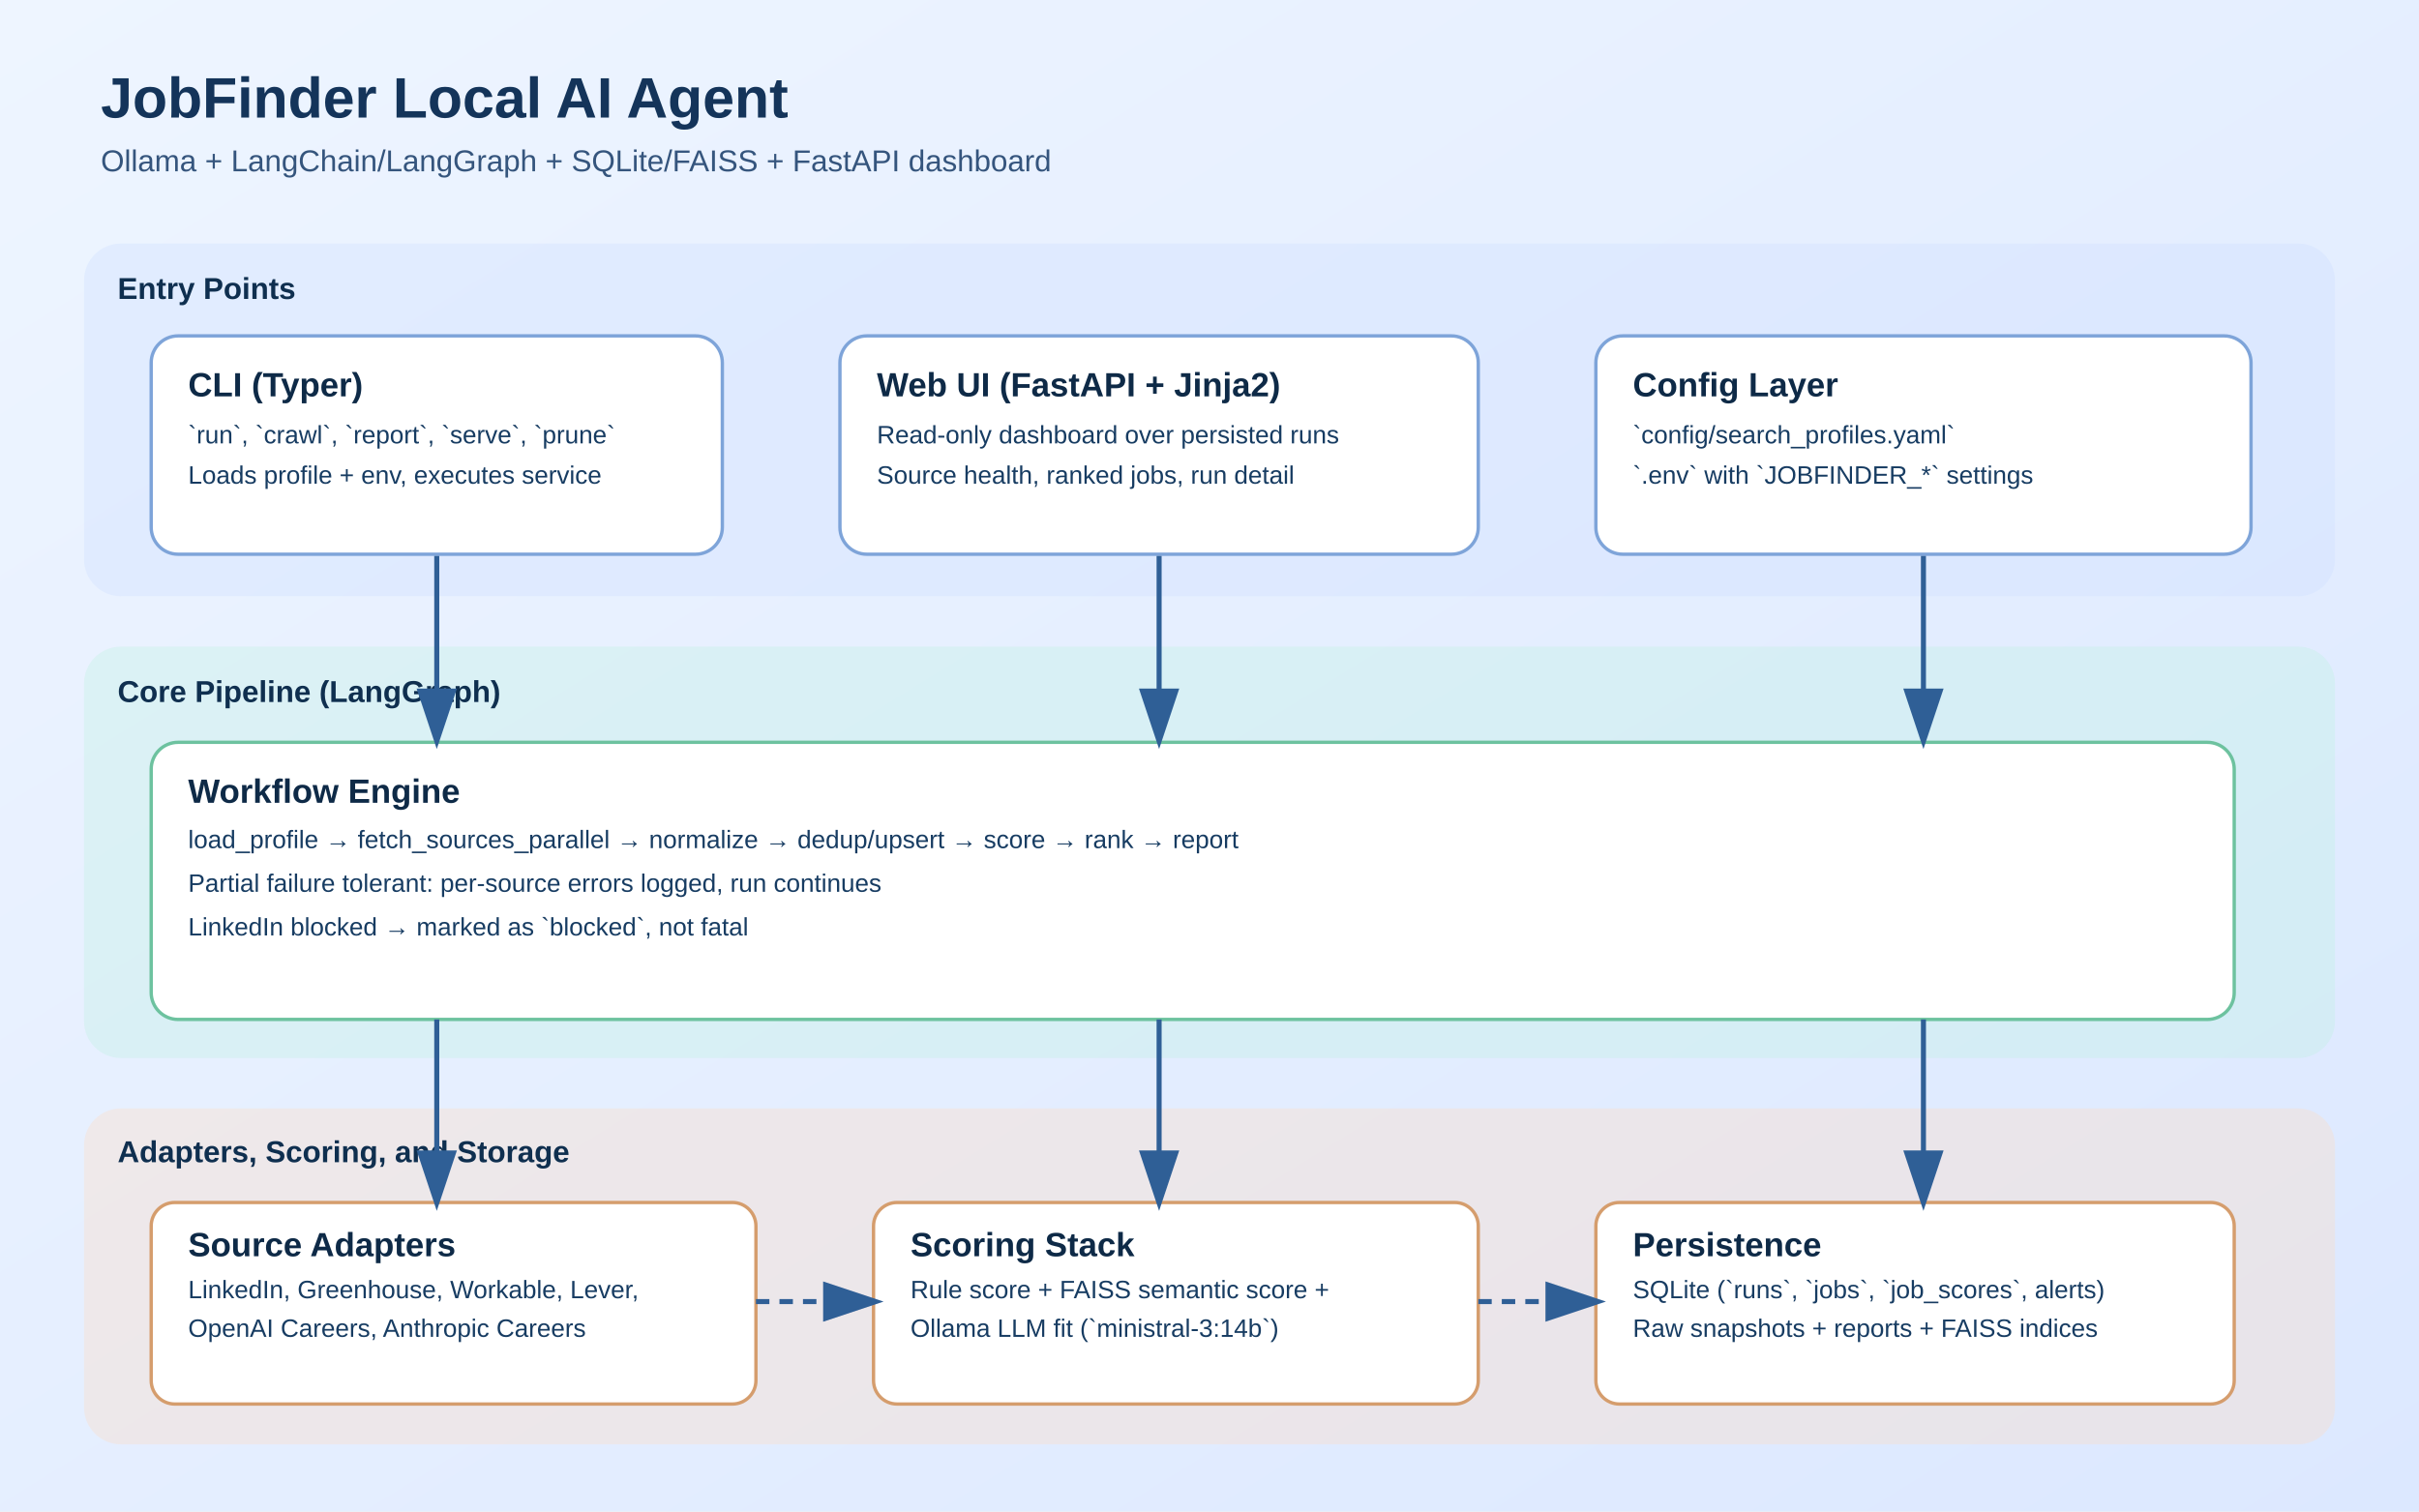
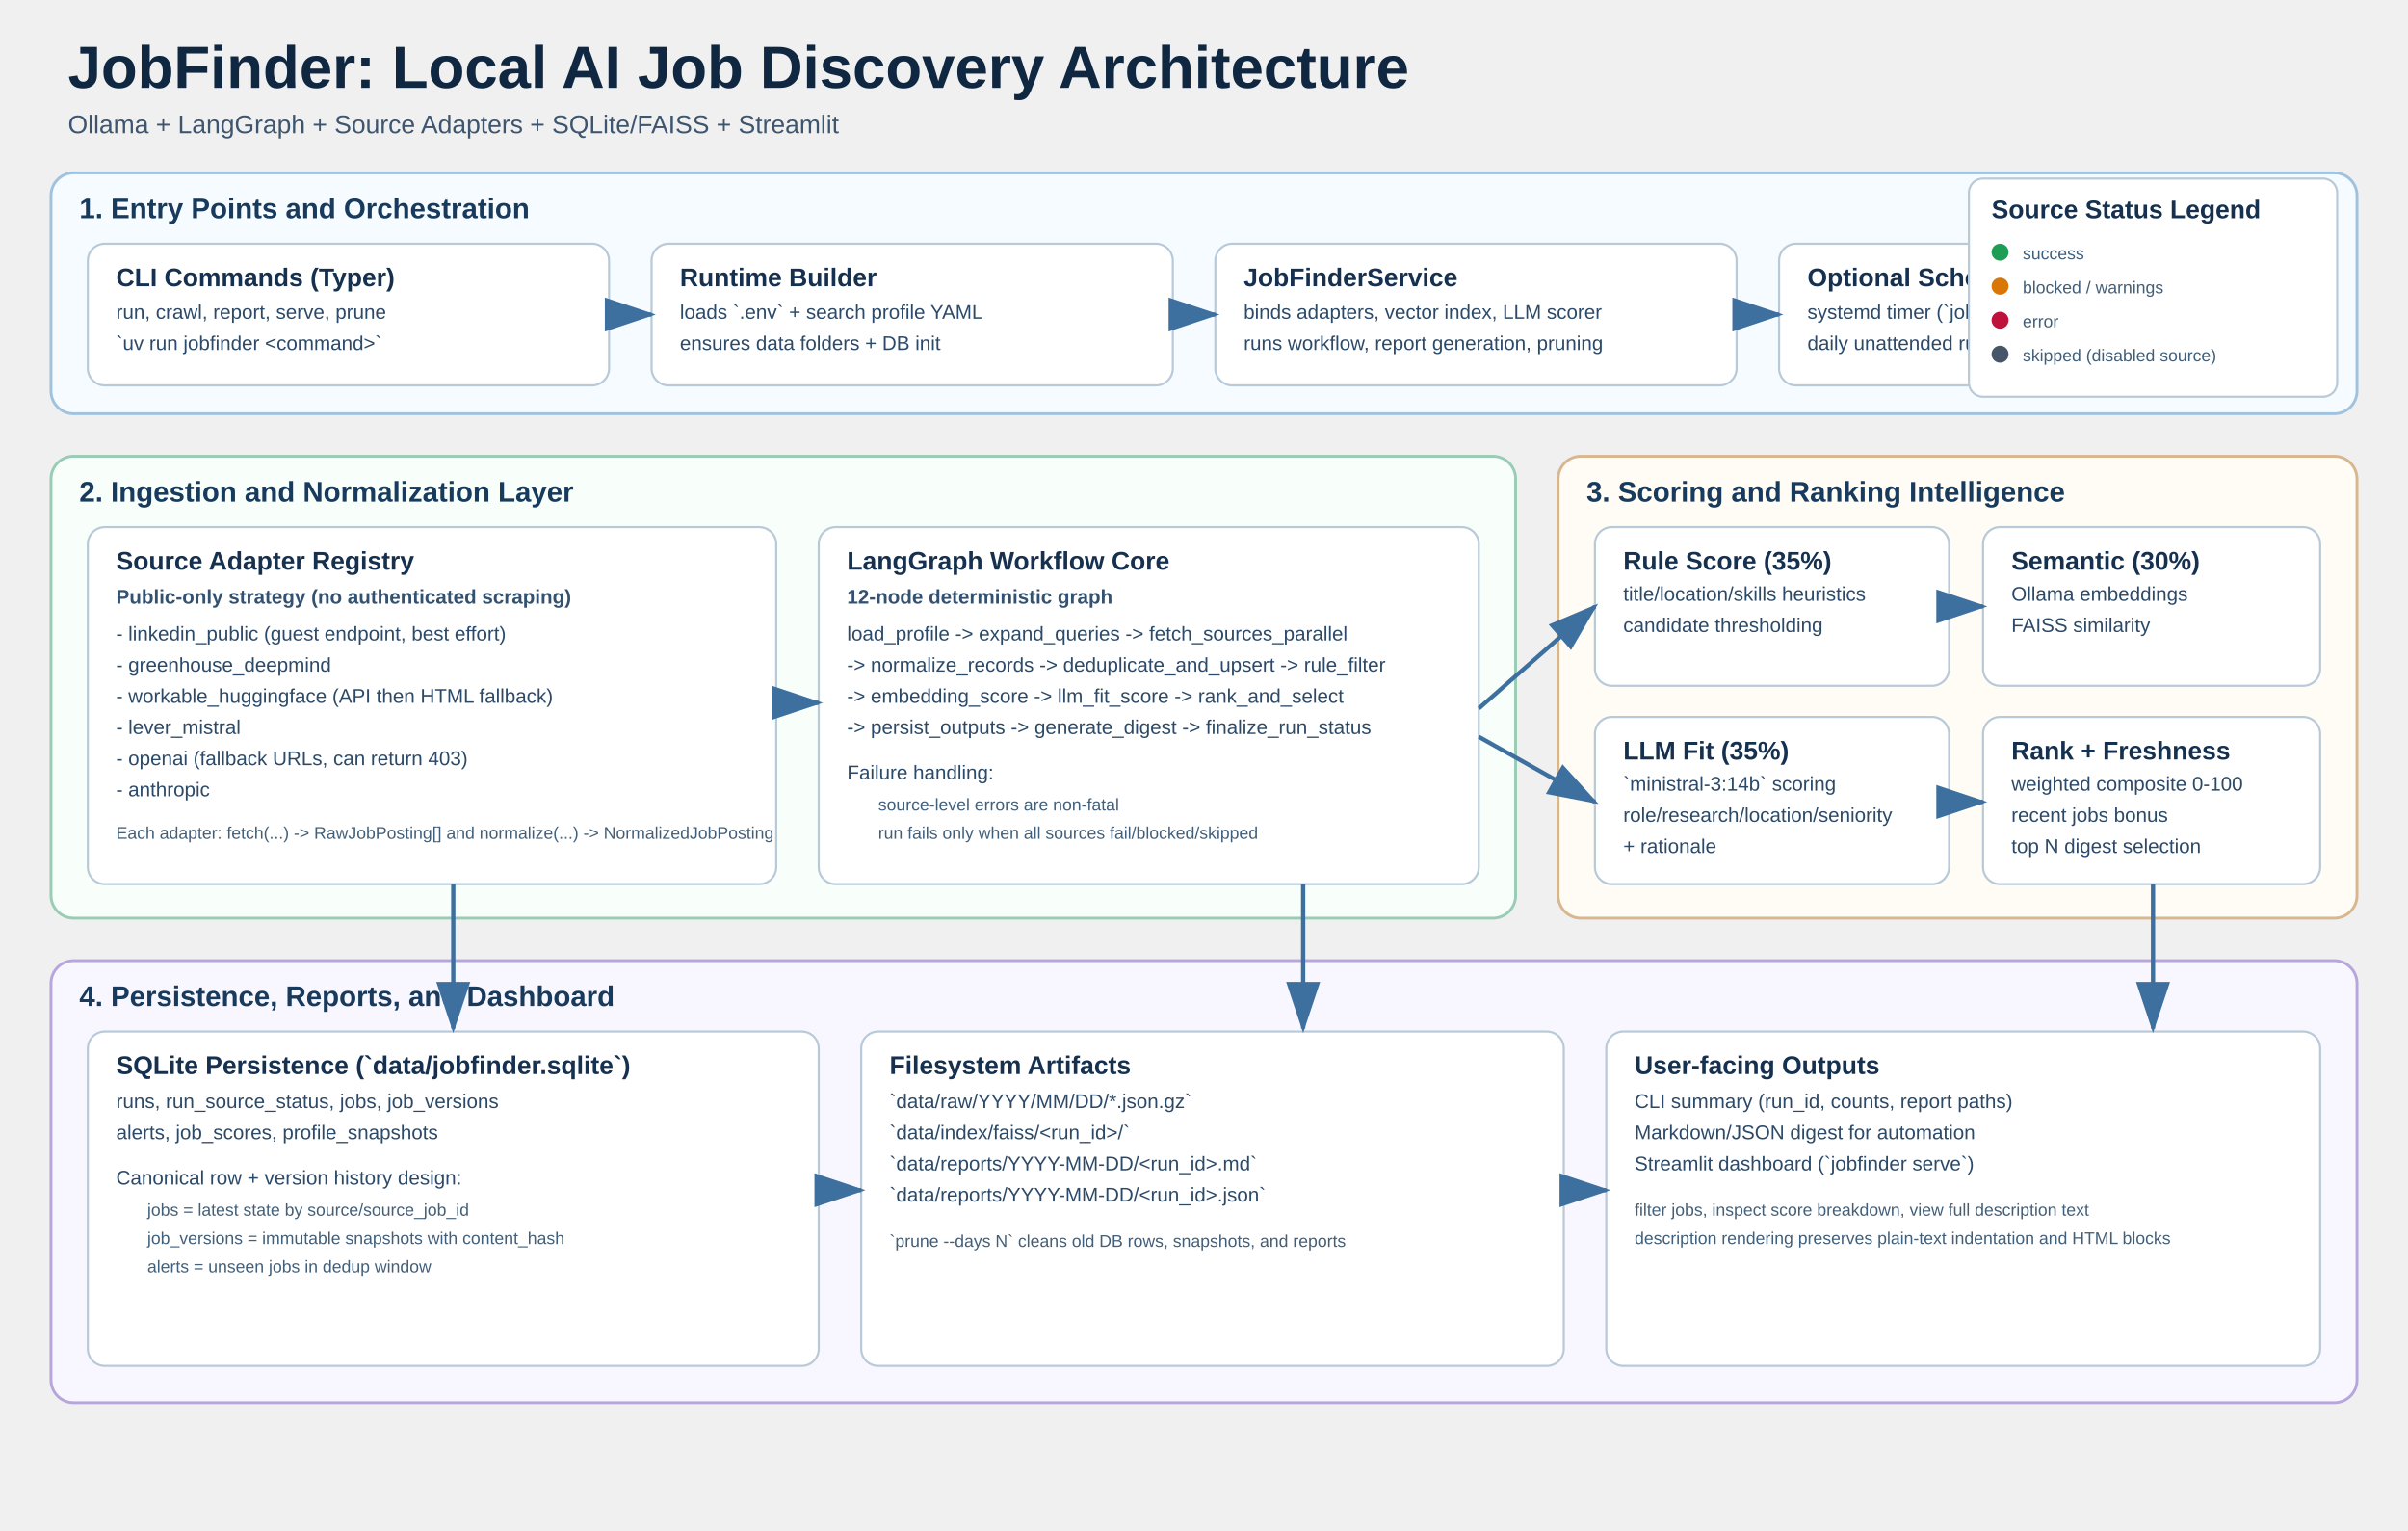
- <svg xmlns="http://www.w3.org/2000/svg" width="1440" height="900" viewBox="0 0 1440 900" role="img" aria-labelledby="title desc">
+ <svg xmlns="http://www.w3.org/2000/svg" width="1700" height="1080" viewBox="0 0 1700 1080" role="img" aria-labelledby="title desc">
  <defs>
-     <linearGradient id="bg" x1="0" y1="0" x2="1" y2="1">
-       <stop offset="0%" stop-color="#eef5ff" />
-       <stop offset="100%" stop-color="#dce8ff" />
-     </linearGradient>
    <style>
-       .title { font: 700 34px 'Segoe UI', Arial, sans-serif; fill: #14345a; }
-       .subtitle { font: 500 18px 'Segoe UI', Arial, sans-serif; fill: #35557d; }
-       .box-title { font: 700 20px 'Segoe UI', Arial, sans-serif; fill: #0e2a47; }
-       .box-text { font: 500 15px 'Segoe UI', Arial, sans-serif; fill: #173c62; }
-       .lane-title { font: 700 18px 'Segoe UI', Arial, sans-serif; fill: #0f2f4f; }
-       .arrow { stroke: #2f5f96; stroke-width: 3; fill: none; marker-end: url(#arrowhead); }
+       .title { font: 700 42px 'Segoe UI', Arial, sans-serif; fill: #0f2740; }
+       .subtitle { font: 500 18px 'Segoe UI', Arial, sans-serif; fill: #3d556f; }
+       .lane-title { font: 700 20px 'Segoe UI', Arial, sans-serif; fill: #173a5d; }
+       .card-title { font: 700 18px 'Segoe UI', Arial, sans-serif; fill: #16314f; }
+       .card-sub { font: 600 14px 'Segoe UI', Arial, sans-serif; fill: #345270; }
+       .card-text { font: 500 14px 'Segoe UI', Arial, sans-serif; fill: #2c4a68; }
+       .tiny { font: 500 12px 'Segoe UI', Arial, sans-serif; fill: #425f79; }
+       .panel-a { fill: #f6fbff; stroke: #9fc2df; stroke-width: 2; }
+       .panel-b { fill: #f8fffb; stroke: #98ccb4; stroke-width: 2; }
+       .panel-c { fill: #fffbf5; stroke: #d8b78f; stroke-width: 2; }
+       .panel-d { fill: #f8f7ff; stroke: #b7a6dc; stroke-width: 2; }
+       .panel-e { fill: #fff8fa; stroke: #d7a5b4; stroke-width: 2; }
+       .chip { fill: #ffffff; stroke: #b8c9d8; stroke-width: 1.5; }
+       .arrow { stroke: #3d6f9f; stroke-width: 3; fill: none; marker-end: url(#arrowhead); }
      .dashed { stroke-dasharray: 8 6; }
+       .legend-ok { fill: #1f9d55; }
+       .legend-warn { fill: #d97706; }
+       .legend-bad { fill: #be123c; }
+       .legend-skip { fill: #475569; }
    </style>
-     <marker id="arrowhead" markerWidth="12" markerHeight="8" refX="10" refY="4" orient="auto">
-       <polygon points="0 0, 12 4, 0 8" fill="#2f5f96" />
+     <marker id="arrowhead" markerWidth="12" markerHeight="8" refX="11" refY="4" orient="auto">
+       <polygon points="0 0, 12 4, 0 8" fill="#3d6f9f" />
    </marker>
  </defs>
-   <rect x="0" y="0" width="1440" height="900" fill="url(#bg)" />
-   <text x="60" y="70" class="title">JobFinder Local AI Agent</text>
-   <text x="60" y="102" class="subtitle">Ollama + LangChain/LangGraph + SQLite/FAISS + FastAPI dashboard</text>
-   <rect x="50" y="145" width="1340" height="210" rx="22" fill="#cfe0ff" opacity="0.38" />
-   <text x="70" y="178" class="lane-title">Entry Points</text>
-   <rect x="90" y="200" width="340" height="130" rx="16" fill="#ffffff" stroke="#7ea4d9" stroke-width="2" />
-   <text x="112" y="236" class="box-title">CLI (Typer)</text>
-   <text x="112" y="264" class="box-text">`run`, `crawl`, `report`, `serve`, `prune`</text>
-   <text x="112" y="288" class="box-text">Loads profile + env, executes service</text>
-   <rect x="500" y="200" width="380" height="130" rx="16" fill="#ffffff" stroke="#7ea4d9" stroke-width="2" />
-   <text x="522" y="236" class="box-title">Web UI (FastAPI + Jinja2)</text>
-   <text x="522" y="264" class="box-text">Read-only dashboard over persisted runs</text>
-   <text x="522" y="288" class="box-text">Source health, ranked jobs, run detail</text>
-   <rect x="950" y="200" width="390" height="130" rx="16" fill="#ffffff" stroke="#7ea4d9" stroke-width="2" />
-   <text x="972" y="236" class="box-title">Config Layer</text>
-   <text x="972" y="264" class="box-text">`config/search_profiles.yaml`</text>
-   <text x="972" y="288" class="box-text">`.env` with `JOBFINDER_*` settings</text>
-   <rect x="50" y="385" width="1340" height="245" rx="22" fill="#b9f0dd" opacity="0.30" />
-   <text x="70" y="418" class="lane-title">Core Pipeline (LangGraph)</text>
-   <rect x="90" y="442" width="1240" height="165" rx="16" fill="#ffffff" stroke="#6dc29f" stroke-width="2" />
-   <text x="112" y="478" class="box-title">Workflow Engine</text>
-   <text x="112" y="505" class="box-text">load_profile → fetch_sources_parallel → normalize → dedup/upsert → score → rank → report</text>
-   <text x="112" y="531" class="box-text">Partial failure tolerant: per-source errors logged, run continues</text>
-   <text x="112" y="557" class="box-text">LinkedIn blocked → marked as `blocked`, not fatal</text>
-   <rect x="50" y="660" width="1340" height="200" rx="22" fill="#ffd9be" opacity="0.32" />
-   <text x="70" y="692" class="lane-title">Adapters, Scoring, and Storage</text>
-   <rect x="90" y="716" width="360" height="120" rx="14" fill="#ffffff" stroke="#d59d6d" stroke-width="2" />
-   <text x="112" y="748" class="box-title">Source Adapters</text>
-   <text x="112" y="773" class="box-text">LinkedIn, Greenhouse, Workable, Lever,</text>
-   <text x="112" y="796" class="box-text">OpenAI Careers, Anthropic Careers</text>
-   <rect x="520" y="716" width="360" height="120" rx="14" fill="#ffffff" stroke="#d59d6d" stroke-width="2" />
-   <text x="542" y="748" class="box-title">Scoring Stack</text>
-   <text x="542" y="773" class="box-text">Rule score + FAISS semantic score +</text>
-   <text x="542" y="796" class="box-text">Ollama LLM fit (`ministral-3:14b`)</text>
-   <rect x="950" y="716" width="380" height="120" rx="14" fill="#ffffff" stroke="#d59d6d" stroke-width="2" />
-   <text x="972" y="748" class="box-title">Persistence</text>
-   <text x="972" y="773" class="box-text">SQLite (`runs`, `jobs`, `job_scores`, alerts)</text>
-   <text x="972" y="796" class="box-text">Raw snapshots + reports + FAISS indices</text>
-   <path class="arrow" d="M260 331 L260 440" />
-   <path class="arrow" d="M690 331 L690 440" />
-   <path class="arrow" d="M1145 331 L1145 440" />
-   <path class="arrow" d="M260 607 L260 715" />
-   <path class="arrow" d="M690 607 L690 715" />
-   <path class="arrow" d="M1145 607 L1145 715" />
-   <path class="arrow dashed" d="M450 775 L520 775" />
-   <path class="arrow dashed" d="M880 775 L950 775" />
+   <text x="48" y="62" class="title">JobFinder: Local AI Job Discovery Architecture</text>
+   <text x="48" y="94" class="subtitle">Ollama + LangGraph + Source Adapters + SQLite/FAISS + Streamlit</text>
+   <rect x="36" y="122" width="1628" height="170" rx="16" class="panel-a" />
+   <text x="56" y="154" class="lane-title">1. Entry Points and Orchestration</text>
+   <rect x="62" y="172" width="368" height="100" rx="12" class="chip" />
+   <text x="82" y="202" class="card-title">CLI Commands (Typer)</text>
+   <text x="82" y="225" class="card-text">run, crawl, report, serve, prune</text>
+   <text x="82" y="247" class="card-text">`uv run jobfinder &lt;command&gt;`</text>
+   <rect x="460" y="172" width="368" height="100" rx="12" class="chip" />
+   <text x="480" y="202" class="card-title">Runtime Builder</text>
+   <text x="480" y="225" class="card-text">loads `.env` + search profile YAML</text>
+   <text x="480" y="247" class="card-text">ensures data folders + DB init</text>
+   <rect x="858" y="172" width="368" height="100" rx="12" class="chip" />
+   <text x="878" y="202" class="card-title">JobFinderService</text>
+   <text x="878" y="225" class="card-text">binds adapters, vector index, LLM scorer</text>
+   <text x="878" y="247" class="card-text">runs workflow, report generation, pruning</text>
+   <rect x="1256" y="172" width="380" height="100" rx="12" class="chip" />
+   <text x="1276" y="202" class="card-title">Optional Scheduling</text>
+   <text x="1276" y="225" class="card-text">systemd timer (`jobfinder.timer`)</text>
+   <text x="1276" y="247" class="card-text">daily unattended runs</text>
+   <rect x="36" y="322" width="1034" height="326" rx="16" class="panel-b" />
+   <text x="56" y="354" class="lane-title">2. Ingestion and Normalization Layer</text>
+   <rect x="62" y="372" width="486" height="252" rx="12" class="chip" />
+   <text x="82" y="402" class="card-title">Source Adapter Registry</text>
+   <text x="82" y="426" class="card-sub">Public-only strategy (no authenticated scraping)</text>
+   <text x="82" y="452" class="card-text">- linkedin_public (guest endpoint, best effort)</text>
+   <text x="82" y="474" class="card-text">- greenhouse_deepmind</text>
+   <text x="82" y="496" class="card-text">- workable_huggingface (API then HTML fallback)</text>
+   <text x="82" y="518" class="card-text">- lever_mistral</text>
+   <text x="82" y="540" class="card-text">- openai (fallback URLs, can return 403)</text>
+   <text x="82" y="562" class="card-text">- anthropic</text>
+   <text x="82" y="592" class="tiny">Each adapter: fetch(...) -&gt; RawJobPosting[] and normalize(...) -&gt; NormalizedJobPosting</text>
+   <rect x="578" y="372" width="466" height="252" rx="12" class="chip" />
+   <text x="598" y="402" class="card-title">LangGraph Workflow Core</text>
+   <text x="598" y="426" class="card-sub">12-node deterministic graph</text>
+   <text x="598" y="452" class="card-text">load_profile -&gt; expand_queries -&gt; fetch_sources_parallel</text>
+   <text x="598" y="474" class="card-text">-&gt; normalize_records -&gt; deduplicate_and_upsert -&gt; rule_filter</text>
+   <text x="598" y="496" class="card-text">-&gt; embedding_score -&gt; llm_fit_score -&gt; rank_and_select</text>
+   <text x="598" y="518" class="card-text">-&gt; persist_outputs -&gt; generate_digest -&gt; finalize_run_status</text>
+   <text x="598" y="550" class="card-text">Failure handling:</text>
+   <text x="620" y="572" class="tiny">source-level errors are non-fatal</text>
+   <text x="620" y="592" class="tiny">run fails only when all sources fail/blocked/skipped</text>
+   <rect x="1100" y="322" width="564" height="326" rx="16" class="panel-c" />
+   <text x="1120" y="354" class="lane-title">3. Scoring and Ranking Intelligence</text>
+   <rect x="1126" y="372" width="250" height="112" rx="12" class="chip" />
+   <text x="1146" y="402" class="card-title">Rule Score (35%)</text>
+   <text x="1146" y="424" class="card-text">title/location/skills heuristics</text>
+   <text x="1146" y="446" class="card-text">candidate thresholding</text>
+   <rect x="1400" y="372" width="238" height="112" rx="12" class="chip" />
+   <text x="1420" y="402" class="card-title">Semantic (30%)</text>
+   <text x="1420" y="424" class="card-text">Ollama embeddings</text>
+   <text x="1420" y="446" class="card-text">FAISS similarity</text>
+   <rect x="1126" y="506" width="250" height="118" rx="12" class="chip" />
+   <text x="1146" y="536" class="card-title">LLM Fit (35%)</text>
+   <text x="1146" y="558" class="card-text">`ministral-3:14b` scoring</text>
+   <text x="1146" y="580" class="card-text">role/research/location/seniority</text>
+   <text x="1146" y="602" class="card-text">+ rationale</text>
+   <rect x="1400" y="506" width="238" height="118" rx="12" class="chip" />
+   <text x="1420" y="536" class="card-title">Rank + Freshness</text>
+   <text x="1420" y="558" class="card-text">weighted composite 0-100</text>
+   <text x="1420" y="580" class="card-text">recent jobs bonus</text>
+   <text x="1420" y="602" class="card-text">top N digest selection</text>
+   <rect x="36" y="678" width="1628" height="312" rx="16" class="panel-d" />
+   <text x="56" y="710" class="lane-title">4. Persistence, Reports, and Dashboard</text>
+   <rect x="62" y="728" width="516" height="236" rx="12" class="chip" />
+   <text x="82" y="758" class="card-title">SQLite Persistence (`data/jobfinder.sqlite`)</text>
+   <text x="82" y="782" class="card-text">runs, run_source_status, jobs, job_versions</text>
+   <text x="82" y="804" class="card-text">alerts, job_scores, profile_snapshots</text>
+   <text x="82" y="836" class="card-text">Canonical row + version history design:</text>
+   <text x="104" y="858" class="tiny">jobs = latest state by source/source_job_id</text>
+   <text x="104" y="878" class="tiny">job_versions = immutable snapshots with content_hash</text>
+   <text x="104" y="898" class="tiny">alerts = unseen jobs in dedup window</text>
+   <rect x="608" y="728" width="496" height="236" rx="12" class="chip" />
+   <text x="628" y="758" class="card-title">Filesystem Artifacts</text>
+   <text x="628" y="782" class="card-text">`data/raw/YYYY/MM/DD/*.json.gz`</text>
+   <text x="628" y="804" class="card-text">`data/index/faiss/&lt;run_id&gt;/`</text>
+   <text x="628" y="826" class="card-text">`data/reports/YYYY-MM-DD/&lt;run_id&gt;.md`</text>
+   <text x="628" y="848" class="card-text">`data/reports/YYYY-MM-DD/&lt;run_id&gt;.json`</text>
+   <text x="628" y="880" class="tiny">`prune --days N` cleans old DB rows, snapshots, and reports</text>
+   <rect x="1134" y="728" width="504" height="236" rx="12" class="chip" />
+   <text x="1154" y="758" class="card-title">User-facing Outputs</text>
+   <text x="1154" y="782" class="card-text">CLI summary (run_id, counts, report paths)</text>
+   <text x="1154" y="804" class="card-text">Markdown/JSON digest for automation</text>
+   <text x="1154" y="826" class="card-text">Streamlit dashboard (`jobfinder serve`)</text>
+   <text x="1154" y="858" class="tiny">filter jobs, inspect score breakdown, view full description text</text>
+   <text x="1154" y="878" class="tiny">description rendering preserves plain-text indentation and HTML blocks</text>
+   <path class="arrow" d="M430 222 L460 222" />
+   <path class="arrow" d="M828 222 L858 222" />
+   <path class="arrow" d="M1226 222 L1256 222" />
+   <path class="arrow" d="M1044 500 L1126 428" />
+   <path class="arrow" d="M1044 520 L1126 566" />
+   <path class="arrow" d="M548 496 L578 496" />
+   <path class="arrow" d="M1376 428 L1400 428" />
+   <path class="arrow" d="M1376 566 L1400 566" />
+   <path class="arrow" d="M1520 624 L1520 726" />
+   <path class="arrow" d="M920 624 L920 726" />
+   <path class="arrow" d="M320 624 L320 726" />
+   <path class="arrow dashed" d="M578 840 L608 840" />
+   <path class="arrow dashed" d="M1104 840 L1134 840" />
+   <g transform="translate(1390,126)">
+     <rect x="0" y="0" width="260" height="154" rx="10" class="chip" />
+     <text x="16" y="28" class="card-title">Source Status Legend</text>
+     <circle cx="22" cy="52" r="6" class="legend-ok" />
+     <text x="38" y="57" class="tiny">success</text>
+     <circle cx="22" cy="76" r="6" class="legend-warn" />
+     <text x="38" y="81" class="tiny">blocked / warnings</text>
+     <circle cx="22" cy="100" r="6" class="legend-bad" />
+     <text x="38" y="105" class="tiny">error</text>
+     <circle cx="22" cy="124" r="6" class="legend-skip" />
+     <text x="38" y="129" class="tiny">skipped (disabled source)</text>
+   </g>
</svg>
